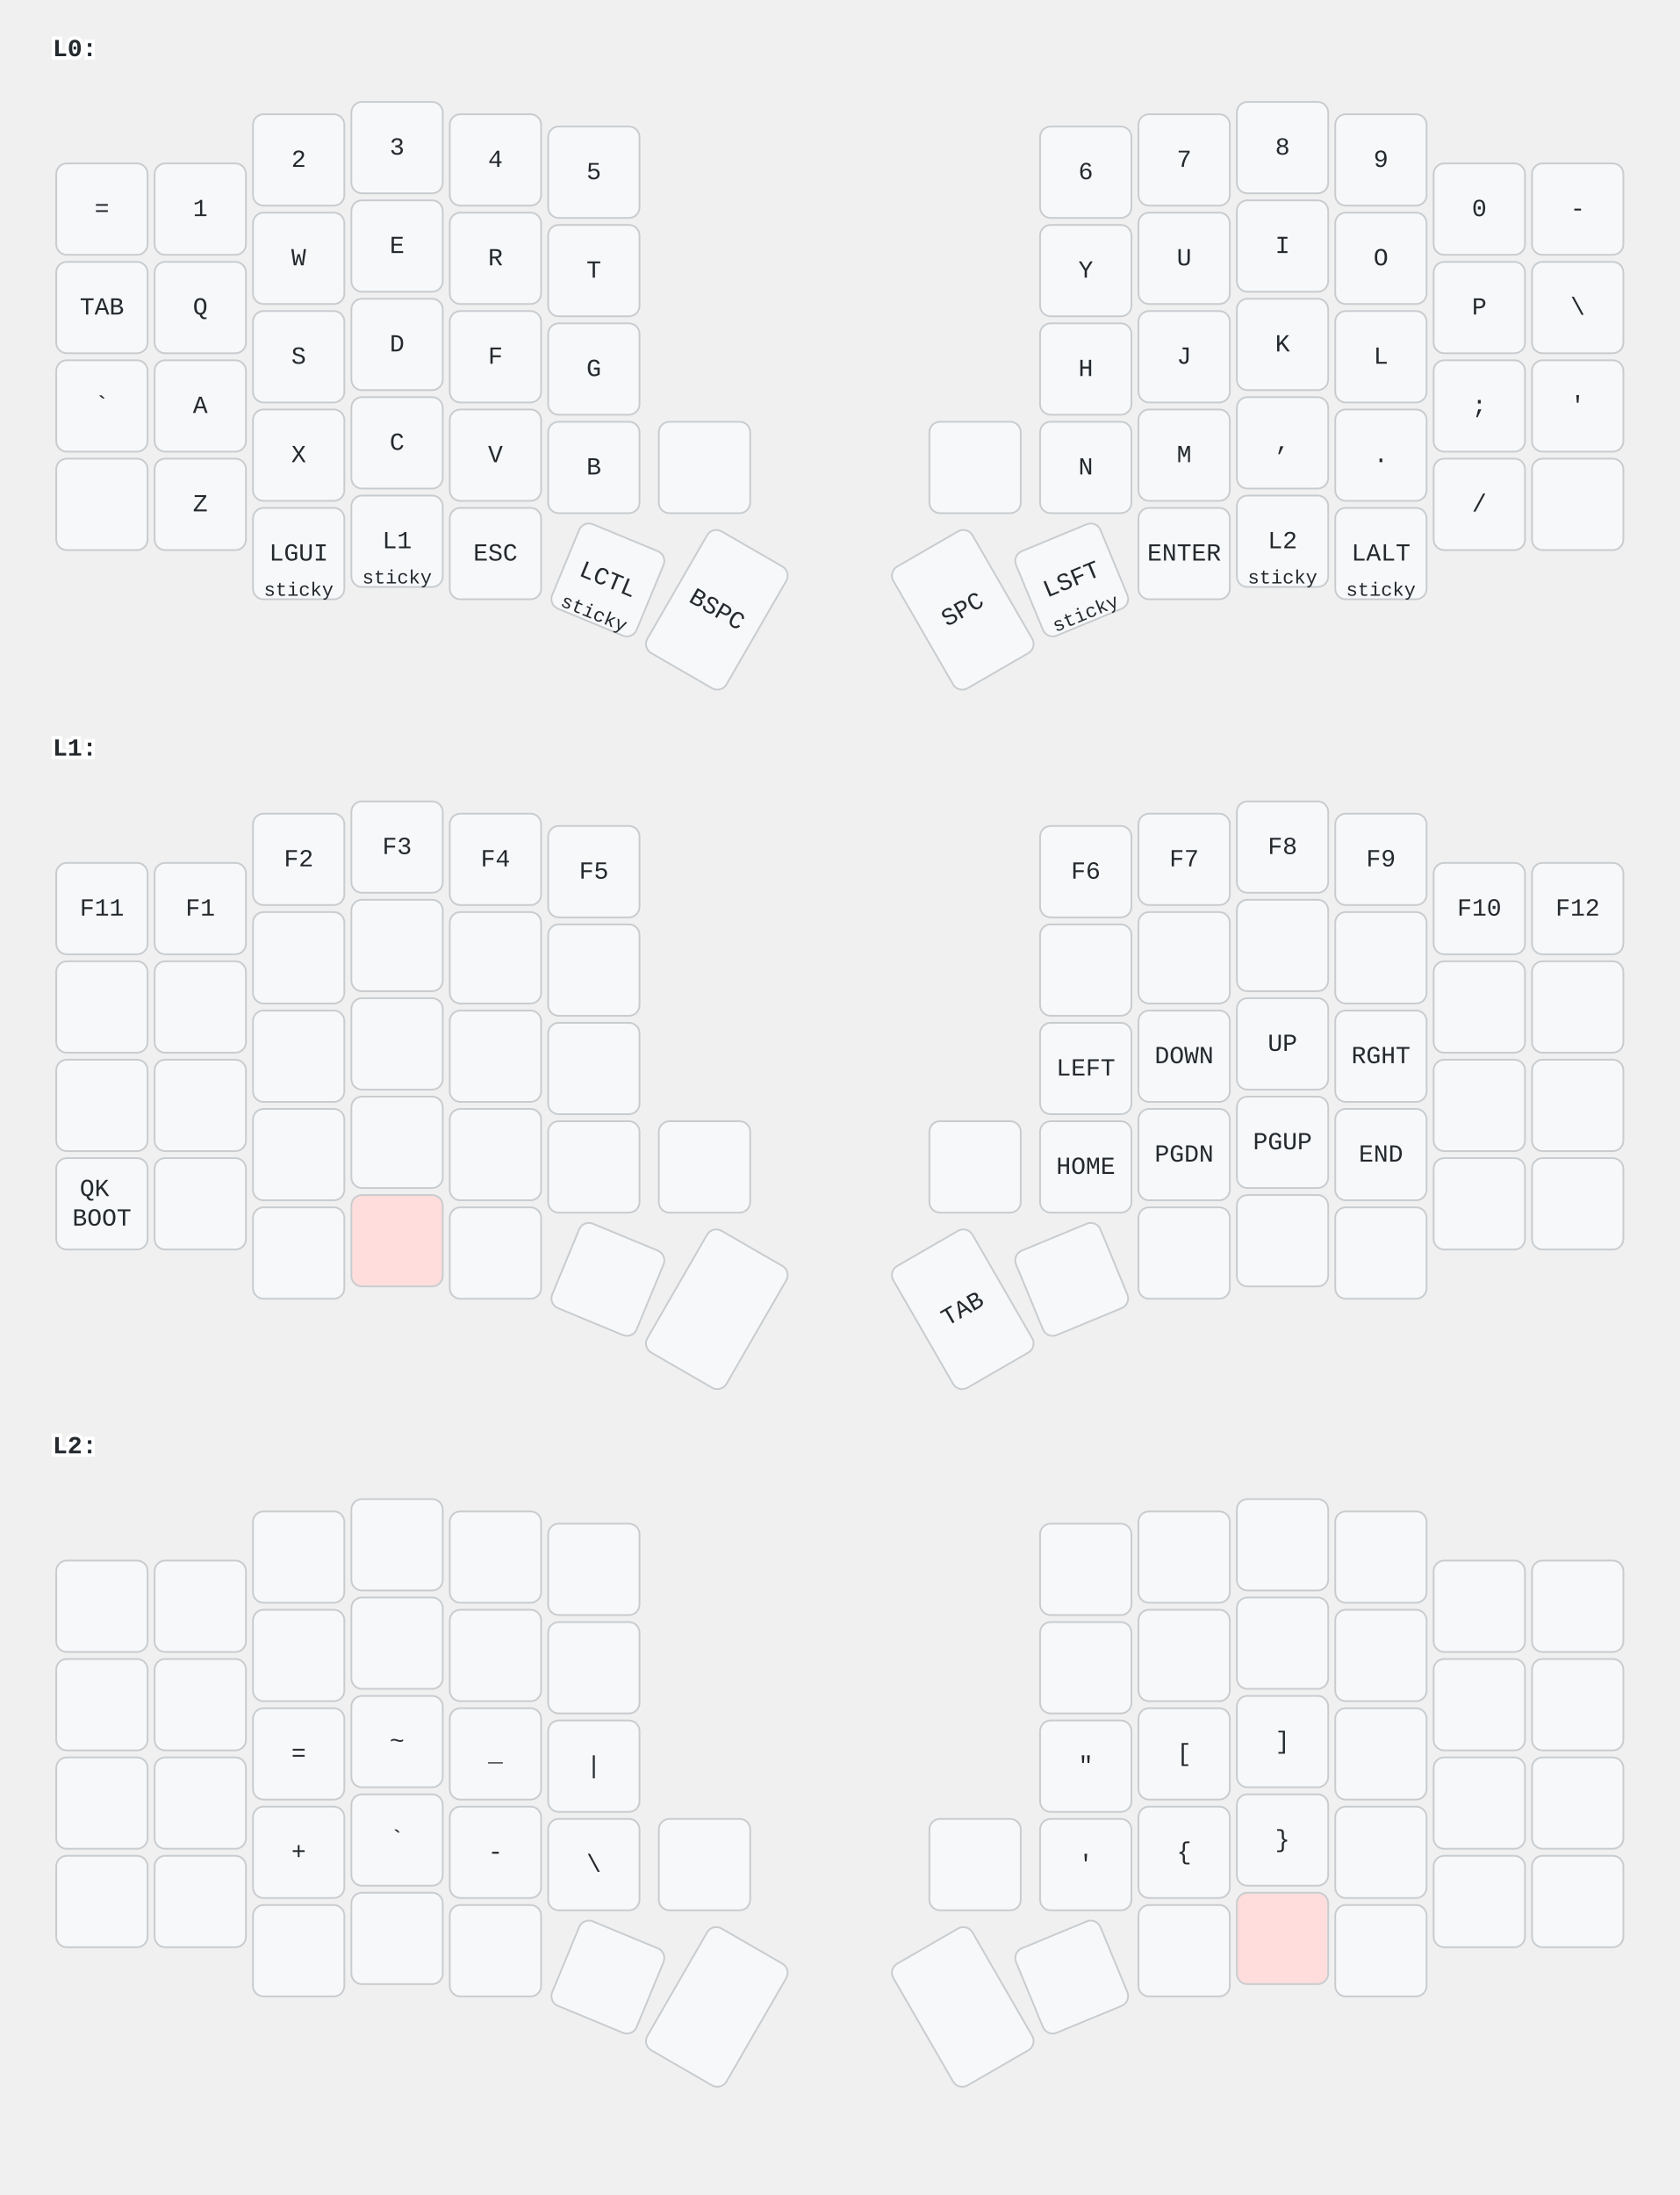
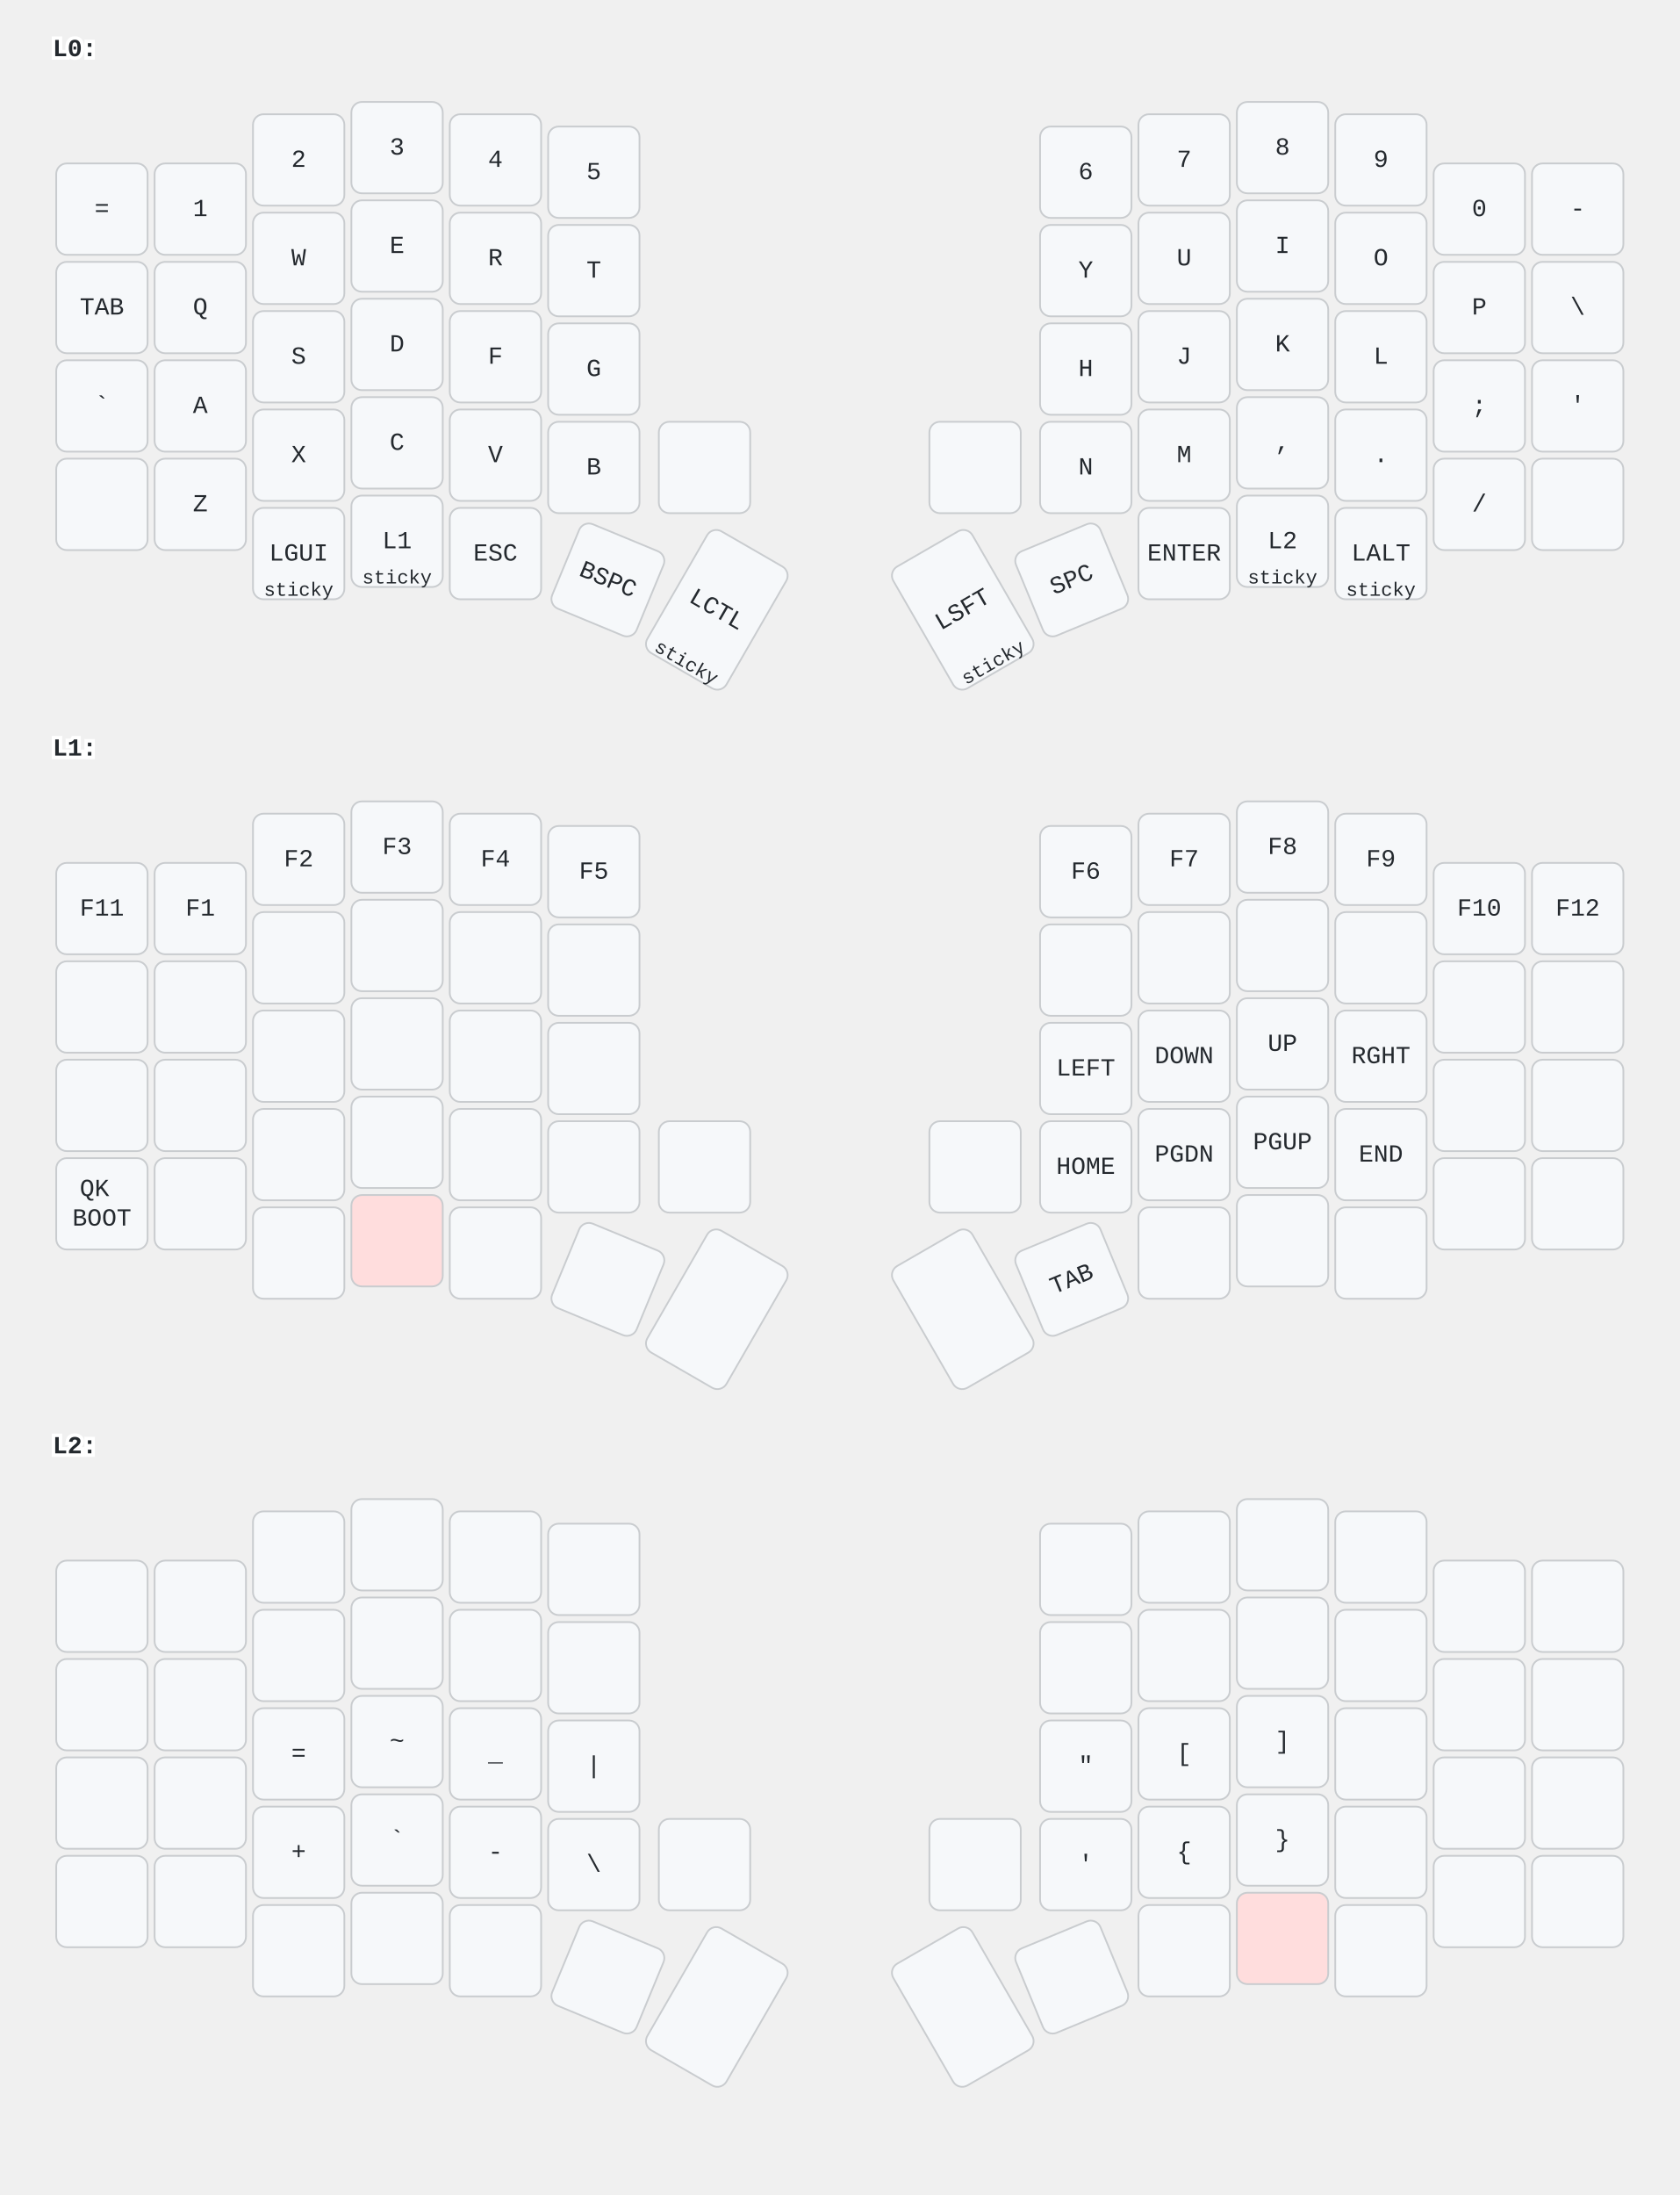
<svg xmlns="http://www.w3.org/2000/svg" width="956" height="1249" viewBox="0 0 956 1249" class="keymap">
  <style>/* inherit to force styles through use tags */
svg path {
    fill: inherit;
}

/* font and background color specifications */
svg.keymap {
    font-family: SFMono-Regular,Consolas,Liberation Mono,Menlo,monospace;
    font-size: 14px;
    font-kerning: normal;
    text-rendering: optimizeLegibility;
    fill: #24292e;
}

/* default key styling */
rect.key {
    fill: #f6f8fa;
}

rect.key, rect.combo {
    stroke: #c9cccf;
    stroke-width: 1;
}

/* default key side styling, only used is draw_key_sides is set */
rect.side {
    filter: brightness(90%);
}

/* color accent for combo boxes */
rect.combo, rect.combo-separate {
    fill: #cdf;
}

/* color accent for held keys */
rect.held, rect.combo.held {
    fill: #fdd;
}

/* color accent for ghost (optional) keys */
rect.ghost, rect.combo.ghost {
    stroke-dasharray: 4, 4;
    stroke-width: 2;
}

text {
    text-anchor: middle;
    dominant-baseline: middle;
}

/* styling for layer labels */
text.label {
    font-weight: bold;
    text-anchor: start;
    stroke: white;
    stroke-width: 4;
    paint-order: stroke;
}

/* styling for optional footer */
text.footer {
    text-anchor: end;
    dominant-baseline: auto;
    stroke: white;
    stroke-width: 4;
    paint-order: stroke;
}

/* styling for combo tap, and key hold/shifted label text */
text.combo, text.hold, text.shifted {
    font-size: 11px;
}

text.hold {
    text-anchor: middle;
    dominant-baseline: auto;
}

text.shifted {
    text-anchor: middle;
    dominant-baseline: hanging;
}

/* styling for hold/shifted label text in combo box */
text.combo.hold, text.combo.shifted {
    font-size: 8px;
}

/* lighter symbol for transparent keys */
text.trans {
    fill: #7b7e81;
}

/* styling for combo dendrons */
path.combo {
    stroke-width: 1;
    stroke: gray;
    fill: none;
}

/* Start Tabler Icons Cleanup */
/* cannot use height/width with glyphs */
.icon-tabler &gt; path {
    fill: inherit;
    stroke: inherit;
    stroke-width: 2;
}
/* hide tabler's default box */
.icon-tabler &gt; path[stroke="none"][fill="none"] {
    visibility: hidden;
}
/* End Tabler Icons Cleanup */
</style>
  <g transform="translate(30, 0)" class="layer-L0">
    <text x="0" y="28" class="label">L0:</text>
    <g transform="translate(0, 56)">
      <g transform="translate(28, 63)" class="key keypos-0">
        <rect rx="6" ry="6" x="-26" y="-26" width="52" height="52" class="key" />
        <text x="0" y="0" class="key tap">=</text>
      </g>
      <g transform="translate(84, 63)" class="key keypos-1">
        <rect rx="6" ry="6" x="-26" y="-26" width="52" height="52" class="key" />
        <text x="0" y="0" class="key tap">1</text>
      </g>
      <g transform="translate(140, 35)" class="key keypos-2">
        <rect rx="6" ry="6" x="-26" y="-26" width="52" height="52" class="key" />
        <text x="0" y="0" class="key tap">2</text>
      </g>
      <g transform="translate(196, 28)" class="key keypos-3">
        <rect rx="6" ry="6" x="-26" y="-26" width="52" height="52" class="key" />
        <text x="0" y="0" class="key tap">3</text>
      </g>
      <g transform="translate(252, 35)" class="key keypos-4">
        <rect rx="6" ry="6" x="-26" y="-26" width="52" height="52" class="key" />
        <text x="0" y="0" class="key tap">4</text>
      </g>
      <g transform="translate(308, 42)" class="key keypos-5">
        <rect rx="6" ry="6" x="-26" y="-26" width="52" height="52" class="key" />
        <text x="0" y="0" class="key tap">5</text>
      </g>
      <g transform="translate(588, 42)" class="key keypos-6">
        <rect rx="6" ry="6" x="-26" y="-26" width="52" height="52" class="key" />
        <text x="0" y="0" class="key tap">6</text>
      </g>
      <g transform="translate(644, 35)" class="key keypos-7">
        <rect rx="6" ry="6" x="-26" y="-26" width="52" height="52" class="key" />
        <text x="0" y="0" class="key tap">7</text>
      </g>
      <g transform="translate(700, 28)" class="key keypos-8">
        <rect rx="6" ry="6" x="-26" y="-26" width="52" height="52" class="key" />
        <text x="0" y="0" class="key tap">8</text>
      </g>
      <g transform="translate(756, 35)" class="key keypos-9">
        <rect rx="6" ry="6" x="-26" y="-26" width="52" height="52" class="key" />
        <text x="0" y="0" class="key tap">9</text>
      </g>
      <g transform="translate(812, 63)" class="key keypos-10">
        <rect rx="6" ry="6" x="-26" y="-26" width="52" height="52" class="key" />
        <text x="0" y="0" class="key tap">0</text>
      </g>
      <g transform="translate(868, 63)" class="key keypos-11">
        <rect rx="6" ry="6" x="-26" y="-26" width="52" height="52" class="key" />
        <text x="0" y="0" class="key tap">-</text>
      </g>
      <g transform="translate(28, 119)" class="key keypos-12">
        <rect rx="6" ry="6" x="-26" y="-26" width="52" height="52" class="key" />
        <text x="0" y="0" class="key tap">TAB</text>
      </g>
      <g transform="translate(84, 119)" class="key keypos-13">
        <rect rx="6" ry="6" x="-26" y="-26" width="52" height="52" class="key" />
        <text x="0" y="0" class="key tap">Q</text>
      </g>
      <g transform="translate(140, 91)" class="key keypos-14">
        <rect rx="6" ry="6" x="-26" y="-26" width="52" height="52" class="key" />
        <text x="0" y="0" class="key tap">W</text>
      </g>
      <g transform="translate(196, 84)" class="key keypos-15">
        <rect rx="6" ry="6" x="-26" y="-26" width="52" height="52" class="key" />
        <text x="0" y="0" class="key tap">E</text>
      </g>
      <g transform="translate(252, 91)" class="key keypos-16">
        <rect rx="6" ry="6" x="-26" y="-26" width="52" height="52" class="key" />
        <text x="0" y="0" class="key tap">R</text>
      </g>
      <g transform="translate(308, 98)" class="key keypos-17">
        <rect rx="6" ry="6" x="-26" y="-26" width="52" height="52" class="key" />
        <text x="0" y="0" class="key tap">T</text>
      </g>
      <g transform="translate(588, 98)" class="key keypos-18">
        <rect rx="6" ry="6" x="-26" y="-26" width="52" height="52" class="key" />
        <text x="0" y="0" class="key tap">Y</text>
      </g>
      <g transform="translate(644, 91)" class="key keypos-19">
        <rect rx="6" ry="6" x="-26" y="-26" width="52" height="52" class="key" />
        <text x="0" y="0" class="key tap">U</text>
      </g>
      <g transform="translate(700, 84)" class="key keypos-20">
        <rect rx="6" ry="6" x="-26" y="-26" width="52" height="52" class="key" />
        <text x="0" y="0" class="key tap">I</text>
      </g>
      <g transform="translate(756, 91)" class="key keypos-21">
        <rect rx="6" ry="6" x="-26" y="-26" width="52" height="52" class="key" />
        <text x="0" y="0" class="key tap">O</text>
      </g>
      <g transform="translate(812, 119)" class="key keypos-22">
        <rect rx="6" ry="6" x="-26" y="-26" width="52" height="52" class="key" />
        <text x="0" y="0" class="key tap">P</text>
      </g>
      <g transform="translate(868, 119)" class="key keypos-23">
        <rect rx="6" ry="6" x="-26" y="-26" width="52" height="52" class="key" />
        <text x="0" y="0" class="key tap">\</text>
      </g>
      <g transform="translate(28, 175)" class="key keypos-24">
        <rect rx="6" ry="6" x="-26" y="-26" width="52" height="52" class="key" />
        <text x="0" y="0" class="key tap">`</text>
      </g>
      <g transform="translate(84, 175)" class="key keypos-25">
        <rect rx="6" ry="6" x="-26" y="-26" width="52" height="52" class="key" />
        <text x="0" y="0" class="key tap">A</text>
      </g>
      <g transform="translate(140, 147)" class="key keypos-26">
        <rect rx="6" ry="6" x="-26" y="-26" width="52" height="52" class="key" />
        <text x="0" y="0" class="key tap">S</text>
      </g>
      <g transform="translate(196, 140)" class="key keypos-27">
        <rect rx="6" ry="6" x="-26" y="-26" width="52" height="52" class="key" />
        <text x="0" y="0" class="key tap">D</text>
      </g>
      <g transform="translate(252, 147)" class="key keypos-28">
        <rect rx="6" ry="6" x="-26" y="-26" width="52" height="52" class="key" />
        <text x="0" y="0" class="key tap">F</text>
      </g>
      <g transform="translate(308, 154)" class="key keypos-29">
        <rect rx="6" ry="6" x="-26" y="-26" width="52" height="52" class="key" />
        <text x="0" y="0" class="key tap">G</text>
      </g>
      <g transform="translate(588, 154)" class="key keypos-30">
        <rect rx="6" ry="6" x="-26" y="-26" width="52" height="52" class="key" />
        <text x="0" y="0" class="key tap">H</text>
      </g>
      <g transform="translate(644, 147)" class="key keypos-31">
        <rect rx="6" ry="6" x="-26" y="-26" width="52" height="52" class="key" />
        <text x="0" y="0" class="key tap">J</text>
      </g>
      <g transform="translate(700, 140)" class="key keypos-32">
        <rect rx="6" ry="6" x="-26" y="-26" width="52" height="52" class="key" />
        <text x="0" y="0" class="key tap">K</text>
      </g>
      <g transform="translate(756, 147)" class="key keypos-33">
        <rect rx="6" ry="6" x="-26" y="-26" width="52" height="52" class="key" />
        <text x="0" y="0" class="key tap">L</text>
      </g>
      <g transform="translate(812, 175)" class="key keypos-34">
        <rect rx="6" ry="6" x="-26" y="-26" width="52" height="52" class="key" />
        <text x="0" y="0" class="key tap">;</text>
      </g>
      <g transform="translate(868, 175)" class="key keypos-35">
        <rect rx="6" ry="6" x="-26" y="-26" width="52" height="52" class="key" />
        <text x="0" y="0" class="key tap">'</text>
      </g>
      <g transform="translate(28, 231)" class="key keypos-36">
        <rect rx="6" ry="6" x="-26" y="-26" width="52" height="52" class="key" />
      </g>
      <g transform="translate(84, 231)" class="key keypos-37">
        <rect rx="6" ry="6" x="-26" y="-26" width="52" height="52" class="key" />
        <text x="0" y="0" class="key tap">Z</text>
      </g>
      <g transform="translate(140, 203)" class="key keypos-38">
        <rect rx="6" ry="6" x="-26" y="-26" width="52" height="52" class="key" />
        <text x="0" y="0" class="key tap">X</text>
      </g>
      <g transform="translate(196, 196)" class="key keypos-39">
        <rect rx="6" ry="6" x="-26" y="-26" width="52" height="52" class="key" />
        <text x="0" y="0" class="key tap">C</text>
      </g>
      <g transform="translate(252, 203)" class="key keypos-40">
        <rect rx="6" ry="6" x="-26" y="-26" width="52" height="52" class="key" />
        <text x="0" y="0" class="key tap">V</text>
      </g>
      <g transform="translate(308, 210)" class="key keypos-41">
        <rect rx="6" ry="6" x="-26" y="-26" width="52" height="52" class="key" />
        <text x="0" y="0" class="key tap">B</text>
      </g>
      <g transform="translate(371, 210)" class="key keypos-42">
        <rect rx="6" ry="6" x="-26" y="-26" width="52" height="52" class="key" />
      </g>
      <g transform="translate(525, 210)" class="key keypos-43">
        <rect rx="6" ry="6" x="-26" y="-26" width="52" height="52" class="key" />
      </g>
      <g transform="translate(588, 210)" class="key keypos-44">
        <rect rx="6" ry="6" x="-26" y="-26" width="52" height="52" class="key" />
        <text x="0" y="0" class="key tap">N</text>
      </g>
      <g transform="translate(644, 203)" class="key keypos-45">
        <rect rx="6" ry="6" x="-26" y="-26" width="52" height="52" class="key" />
        <text x="0" y="0" class="key tap">M</text>
      </g>
      <g transform="translate(700, 196)" class="key keypos-46">
        <rect rx="6" ry="6" x="-26" y="-26" width="52" height="52" class="key" />
        <text x="0" y="0" class="key tap">,</text>
      </g>
      <g transform="translate(756, 203)" class="key keypos-47">
        <rect rx="6" ry="6" x="-26" y="-26" width="52" height="52" class="key" />
        <text x="0" y="0" class="key tap">.</text>
      </g>
      <g transform="translate(812, 231)" class="key keypos-48">
        <rect rx="6" ry="6" x="-26" y="-26" width="52" height="52" class="key" />
        <text x="0" y="0" class="key tap">/</text>
      </g>
      <g transform="translate(868, 231)" class="key keypos-49">
        <rect rx="6" ry="6" x="-26" y="-26" width="52" height="52" class="key" />
      </g>
      <g transform="translate(140, 259)" class="key keypos-50">
        <rect rx="6" ry="6" x="-26" y="-26" width="52" height="52" class="key" />
        <text x="0" y="0" class="key tap">LGUI</text>
        <text x="0" y="24" class="key hold">sticky</text>
      </g>
      <g transform="translate(196, 252)" class="key keypos-51">
        <rect rx="6" ry="6" x="-26" y="-26" width="52" height="52" class="key" />
        <text x="0" y="0" class="key tap">L1</text>
        <text x="0" y="24" class="key hold">sticky</text>
      </g>
      <g transform="translate(252, 259)" class="key keypos-52">
        <rect rx="6" ry="6" x="-26" y="-26" width="52" height="52" class="key" />
        <text x="0" y="0" class="key tap">ESC</text>
      </g>
      <g transform="translate(316, 274) rotate(22.5)" class="key keypos-53">
        <rect rx="6" ry="6" x="-26" y="-26" width="52" height="52" class="key" />
-         <text x="0" y="0" class="key tap">LCTL</text>
-         <text x="0" y="24" class="key hold">sticky</text>
+         <text x="0" y="0" class="key tap">BSPC</text>
      </g>
      <g transform="translate(378, 291) rotate(30.0)" class="key keypos-54">
        <rect rx="6" ry="6" x="-26" y="-40" width="52" height="80" class="key" />
-         <text x="0" y="0" class="key tap">BSPC</text>
+         <text x="0" y="0" class="key tap">LCTL</text>
+         <text x="0" y="38" class="key hold">sticky</text>
      </g>
      <g transform="translate(518, 291) rotate(-30.0)" class="key keypos-55">
        <rect rx="6" ry="6" x="-26" y="-40" width="52" height="80" class="key" />
+         <text x="0" y="0" class="key tap">LSFT</text>
+         <text x="0" y="38" class="key hold">sticky</text>
+       </g>
+       <g transform="translate(580, 274) rotate(-22.5)" class="key keypos-56">
+         <rect rx="6" ry="6" x="-26" y="-26" width="52" height="52" class="key" />
        <text x="0" y="0" class="key tap">SPC</text>
-       </g>
-       <g transform="translate(580, 274) rotate(-22.5)" class="key keypos-56">
-         <rect rx="6" ry="6" x="-26" y="-26" width="52" height="52" class="key" />
-         <text x="0" y="0" class="key tap">LSFT</text>
-         <text x="0" y="24" class="key hold">sticky</text>
      </g>
      <g transform="translate(644, 259)" class="key keypos-57">
        <rect rx="6" ry="6" x="-26" y="-26" width="52" height="52" class="key" />
        <text x="0" y="0" class="key tap">ENTER</text>
      </g>
      <g transform="translate(700, 252)" class="key keypos-58">
        <rect rx="6" ry="6" x="-26" y="-26" width="52" height="52" class="key" />
        <text x="0" y="0" class="key tap">L2</text>
        <text x="0" y="24" class="key hold">sticky</text>
      </g>
      <g transform="translate(756, 259)" class="key keypos-59">
        <rect rx="6" ry="6" x="-26" y="-26" width="52" height="52" class="key" />
        <text x="0" y="0" class="key tap">LALT</text>
        <text x="0" y="24" class="key hold">sticky</text>
      </g>
    </g>
  </g>
  <g transform="translate(30, 398)" class="layer-L1">
    <text x="0" y="28" class="label">L1:</text>
    <g transform="translate(0, 56)">
      <g transform="translate(28, 63)" class="key keypos-0">
        <rect rx="6" ry="6" x="-26" y="-26" width="52" height="52" class="key" />
        <text x="0" y="0" class="key tap">F11</text>
      </g>
      <g transform="translate(84, 63)" class="key keypos-1">
        <rect rx="6" ry="6" x="-26" y="-26" width="52" height="52" class="key" />
        <text x="0" y="0" class="key tap">F1</text>
      </g>
      <g transform="translate(140, 35)" class="key keypos-2">
        <rect rx="6" ry="6" x="-26" y="-26" width="52" height="52" class="key" />
        <text x="0" y="0" class="key tap">F2</text>
      </g>
      <g transform="translate(196, 28)" class="key keypos-3">
        <rect rx="6" ry="6" x="-26" y="-26" width="52" height="52" class="key" />
        <text x="0" y="0" class="key tap">F3</text>
      </g>
      <g transform="translate(252, 35)" class="key keypos-4">
        <rect rx="6" ry="6" x="-26" y="-26" width="52" height="52" class="key" />
        <text x="0" y="0" class="key tap">F4</text>
      </g>
      <g transform="translate(308, 42)" class="key keypos-5">
        <rect rx="6" ry="6" x="-26" y="-26" width="52" height="52" class="key" />
        <text x="0" y="0" class="key tap">F5</text>
      </g>
      <g transform="translate(588, 42)" class="key keypos-6">
        <rect rx="6" ry="6" x="-26" y="-26" width="52" height="52" class="key" />
        <text x="0" y="0" class="key tap">F6</text>
      </g>
      <g transform="translate(644, 35)" class="key keypos-7">
        <rect rx="6" ry="6" x="-26" y="-26" width="52" height="52" class="key" />
        <text x="0" y="0" class="key tap">F7</text>
      </g>
      <g transform="translate(700, 28)" class="key keypos-8">
        <rect rx="6" ry="6" x="-26" y="-26" width="52" height="52" class="key" />
        <text x="0" y="0" class="key tap">F8</text>
      </g>
      <g transform="translate(756, 35)" class="key keypos-9">
        <rect rx="6" ry="6" x="-26" y="-26" width="52" height="52" class="key" />
        <text x="0" y="0" class="key tap">F9</text>
      </g>
      <g transform="translate(812, 63)" class="key keypos-10">
        <rect rx="6" ry="6" x="-26" y="-26" width="52" height="52" class="key" />
        <text x="0" y="0" class="key tap">F10</text>
      </g>
      <g transform="translate(868, 63)" class="key keypos-11">
        <rect rx="6" ry="6" x="-26" y="-26" width="52" height="52" class="key" />
        <text x="0" y="0" class="key tap">F12</text>
      </g>
      <g transform="translate(28, 119)" class="key keypos-12">
        <rect rx="6" ry="6" x="-26" y="-26" width="52" height="52" class="key" />
      </g>
      <g transform="translate(84, 119)" class="key keypos-13">
        <rect rx="6" ry="6" x="-26" y="-26" width="52" height="52" class="key" />
      </g>
      <g transform="translate(140, 91)" class="key keypos-14">
        <rect rx="6" ry="6" x="-26" y="-26" width="52" height="52" class="key" />
      </g>
      <g transform="translate(196, 84)" class="key keypos-15">
        <rect rx="6" ry="6" x="-26" y="-26" width="52" height="52" class="key" />
      </g>
      <g transform="translate(252, 91)" class="key keypos-16">
        <rect rx="6" ry="6" x="-26" y="-26" width="52" height="52" class="key" />
      </g>
      <g transform="translate(308, 98)" class="key keypos-17">
        <rect rx="6" ry="6" x="-26" y="-26" width="52" height="52" class="key" />
      </g>
      <g transform="translate(588, 98)" class="key keypos-18">
        <rect rx="6" ry="6" x="-26" y="-26" width="52" height="52" class="key" />
      </g>
      <g transform="translate(644, 91)" class="key keypos-19">
        <rect rx="6" ry="6" x="-26" y="-26" width="52" height="52" class="key" />
      </g>
      <g transform="translate(700, 84)" class="key keypos-20">
        <rect rx="6" ry="6" x="-26" y="-26" width="52" height="52" class="key" />
      </g>
      <g transform="translate(756, 91)" class="key keypos-21">
        <rect rx="6" ry="6" x="-26" y="-26" width="52" height="52" class="key" />
      </g>
      <g transform="translate(812, 119)" class="key keypos-22">
        <rect rx="6" ry="6" x="-26" y="-26" width="52" height="52" class="key" />
      </g>
      <g transform="translate(868, 119)" class="key keypos-23">
        <rect rx="6" ry="6" x="-26" y="-26" width="52" height="52" class="key" />
      </g>
      <g transform="translate(28, 175)" class="key keypos-24">
        <rect rx="6" ry="6" x="-26" y="-26" width="52" height="52" class="key" />
      </g>
      <g transform="translate(84, 175)" class="key keypos-25">
        <rect rx="6" ry="6" x="-26" y="-26" width="52" height="52" class="key" />
      </g>
      <g transform="translate(140, 147)" class="key keypos-26">
        <rect rx="6" ry="6" x="-26" y="-26" width="52" height="52" class="key" />
      </g>
      <g transform="translate(196, 140)" class="key keypos-27">
        <rect rx="6" ry="6" x="-26" y="-26" width="52" height="52" class="key" />
      </g>
      <g transform="translate(252, 147)" class="key keypos-28">
        <rect rx="6" ry="6" x="-26" y="-26" width="52" height="52" class="key" />
      </g>
      <g transform="translate(308, 154)" class="key keypos-29">
        <rect rx="6" ry="6" x="-26" y="-26" width="52" height="52" class="key" />
      </g>
      <g transform="translate(588, 154)" class="key keypos-30">
        <rect rx="6" ry="6" x="-26" y="-26" width="52" height="52" class="key" />
        <text x="0" y="0" class="key tap">LEFT</text>
      </g>
      <g transform="translate(644, 147)" class="key keypos-31">
        <rect rx="6" ry="6" x="-26" y="-26" width="52" height="52" class="key" />
        <text x="0" y="0" class="key tap">DOWN</text>
      </g>
      <g transform="translate(700, 140)" class="key keypos-32">
        <rect rx="6" ry="6" x="-26" y="-26" width="52" height="52" class="key" />
        <text x="0" y="0" class="key tap">UP</text>
      </g>
      <g transform="translate(756, 147)" class="key keypos-33">
        <rect rx="6" ry="6" x="-26" y="-26" width="52" height="52" class="key" />
        <text x="0" y="0" class="key tap">RGHT</text>
      </g>
      <g transform="translate(812, 175)" class="key keypos-34">
        <rect rx="6" ry="6" x="-26" y="-26" width="52" height="52" class="key" />
      </g>
      <g transform="translate(868, 175)" class="key keypos-35">
        <rect rx="6" ry="6" x="-26" y="-26" width="52" height="52" class="key" />
      </g>
      <g transform="translate(28, 231)" class="key keypos-36">
        <rect rx="6" ry="6" x="-26" y="-26" width="52" height="52" class="key" />
        <text x="0" y="0" class="key tap">
          <tspan x="0" dy="-0.6em">QK</tspan>
          <tspan x="0" dy="1.2em">BOOT</tspan>
        </text>
      </g>
      <g transform="translate(84, 231)" class="key keypos-37">
        <rect rx="6" ry="6" x="-26" y="-26" width="52" height="52" class="key" />
      </g>
      <g transform="translate(140, 203)" class="key keypos-38">
        <rect rx="6" ry="6" x="-26" y="-26" width="52" height="52" class="key" />
      </g>
      <g transform="translate(196, 196)" class="key keypos-39">
        <rect rx="6" ry="6" x="-26" y="-26" width="52" height="52" class="key" />
      </g>
      <g transform="translate(252, 203)" class="key keypos-40">
        <rect rx="6" ry="6" x="-26" y="-26" width="52" height="52" class="key" />
      </g>
      <g transform="translate(308, 210)" class="key keypos-41">
        <rect rx="6" ry="6" x="-26" y="-26" width="52" height="52" class="key" />
      </g>
      <g transform="translate(371, 210)" class="key keypos-42">
        <rect rx="6" ry="6" x="-26" y="-26" width="52" height="52" class="key" />
      </g>
      <g transform="translate(525, 210)" class="key keypos-43">
        <rect rx="6" ry="6" x="-26" y="-26" width="52" height="52" class="key" />
      </g>
      <g transform="translate(588, 210)" class="key keypos-44">
        <rect rx="6" ry="6" x="-26" y="-26" width="52" height="52" class="key" />
        <text x="0" y="0" class="key tap">HOME</text>
      </g>
      <g transform="translate(644, 203)" class="key keypos-45">
        <rect rx="6" ry="6" x="-26" y="-26" width="52" height="52" class="key" />
        <text x="0" y="0" class="key tap">PGDN</text>
      </g>
      <g transform="translate(700, 196)" class="key keypos-46">
        <rect rx="6" ry="6" x="-26" y="-26" width="52" height="52" class="key" />
        <text x="0" y="0" class="key tap">PGUP</text>
      </g>
      <g transform="translate(756, 203)" class="key keypos-47">
        <rect rx="6" ry="6" x="-26" y="-26" width="52" height="52" class="key" />
        <text x="0" y="0" class="key tap">END</text>
      </g>
      <g transform="translate(812, 231)" class="key keypos-48">
        <rect rx="6" ry="6" x="-26" y="-26" width="52" height="52" class="key" />
      </g>
      <g transform="translate(868, 231)" class="key keypos-49">
        <rect rx="6" ry="6" x="-26" y="-26" width="52" height="52" class="key" />
      </g>
      <g transform="translate(140, 259)" class="key keypos-50">
        <rect rx="6" ry="6" x="-26" y="-26" width="52" height="52" class="key" />
      </g>
      <g transform="translate(196, 252)" class="key held keypos-51">
        <rect rx="6" ry="6" x="-26" y="-26" width="52" height="52" class="key held" />
      </g>
      <g transform="translate(252, 259)" class="key keypos-52">
        <rect rx="6" ry="6" x="-26" y="-26" width="52" height="52" class="key" />
      </g>
      <g transform="translate(316, 274) rotate(22.5)" class="key keypos-53">
        <rect rx="6" ry="6" x="-26" y="-26" width="52" height="52" class="key" />
      </g>
      <g transform="translate(378, 291) rotate(30.0)" class="key keypos-54">
        <rect rx="6" ry="6" x="-26" y="-40" width="52" height="80" class="key" />
      </g>
      <g transform="translate(518, 291) rotate(-30.0)" class="key keypos-55">
        <rect rx="6" ry="6" x="-26" y="-40" width="52" height="80" class="key" />
+       </g>
+       <g transform="translate(580, 274) rotate(-22.5)" class="key keypos-56">
+         <rect rx="6" ry="6" x="-26" y="-26" width="52" height="52" class="key" />
        <text x="0" y="0" class="key tap">TAB</text>
-       </g>
-       <g transform="translate(580, 274) rotate(-22.5)" class="key keypos-56">
-         <rect rx="6" ry="6" x="-26" y="-26" width="52" height="52" class="key" />
      </g>
      <g transform="translate(644, 259)" class="key keypos-57">
        <rect rx="6" ry="6" x="-26" y="-26" width="52" height="52" class="key" />
      </g>
      <g transform="translate(700, 252)" class="key keypos-58">
        <rect rx="6" ry="6" x="-26" y="-26" width="52" height="52" class="key" />
      </g>
      <g transform="translate(756, 259)" class="key keypos-59">
        <rect rx="6" ry="6" x="-26" y="-26" width="52" height="52" class="key" />
      </g>
    </g>
  </g>
  <g transform="translate(30, 795)" class="layer-L2">
    <text x="0" y="28" class="label">L2:</text>
    <g transform="translate(0, 56)">
      <g transform="translate(28, 63)" class="key keypos-0">
        <rect rx="6" ry="6" x="-26" y="-26" width="52" height="52" class="key" />
      </g>
      <g transform="translate(84, 63)" class="key keypos-1">
        <rect rx="6" ry="6" x="-26" y="-26" width="52" height="52" class="key" />
      </g>
      <g transform="translate(140, 35)" class="key keypos-2">
        <rect rx="6" ry="6" x="-26" y="-26" width="52" height="52" class="key" />
      </g>
      <g transform="translate(196, 28)" class="key keypos-3">
        <rect rx="6" ry="6" x="-26" y="-26" width="52" height="52" class="key" />
      </g>
      <g transform="translate(252, 35)" class="key keypos-4">
        <rect rx="6" ry="6" x="-26" y="-26" width="52" height="52" class="key" />
      </g>
      <g transform="translate(308, 42)" class="key keypos-5">
        <rect rx="6" ry="6" x="-26" y="-26" width="52" height="52" class="key" />
      </g>
      <g transform="translate(588, 42)" class="key keypos-6">
        <rect rx="6" ry="6" x="-26" y="-26" width="52" height="52" class="key" />
      </g>
      <g transform="translate(644, 35)" class="key keypos-7">
        <rect rx="6" ry="6" x="-26" y="-26" width="52" height="52" class="key" />
      </g>
      <g transform="translate(700, 28)" class="key keypos-8">
        <rect rx="6" ry="6" x="-26" y="-26" width="52" height="52" class="key" />
      </g>
      <g transform="translate(756, 35)" class="key keypos-9">
        <rect rx="6" ry="6" x="-26" y="-26" width="52" height="52" class="key" />
      </g>
      <g transform="translate(812, 63)" class="key keypos-10">
        <rect rx="6" ry="6" x="-26" y="-26" width="52" height="52" class="key" />
      </g>
      <g transform="translate(868, 63)" class="key keypos-11">
        <rect rx="6" ry="6" x="-26" y="-26" width="52" height="52" class="key" />
      </g>
      <g transform="translate(28, 119)" class="key keypos-12">
        <rect rx="6" ry="6" x="-26" y="-26" width="52" height="52" class="key" />
      </g>
      <g transform="translate(84, 119)" class="key keypos-13">
        <rect rx="6" ry="6" x="-26" y="-26" width="52" height="52" class="key" />
      </g>
      <g transform="translate(140, 91)" class="key keypos-14">
        <rect rx="6" ry="6" x="-26" y="-26" width="52" height="52" class="key" />
      </g>
      <g transform="translate(196, 84)" class="key keypos-15">
        <rect rx="6" ry="6" x="-26" y="-26" width="52" height="52" class="key" />
      </g>
      <g transform="translate(252, 91)" class="key keypos-16">
        <rect rx="6" ry="6" x="-26" y="-26" width="52" height="52" class="key" />
      </g>
      <g transform="translate(308, 98)" class="key keypos-17">
        <rect rx="6" ry="6" x="-26" y="-26" width="52" height="52" class="key" />
      </g>
      <g transform="translate(588, 98)" class="key keypos-18">
        <rect rx="6" ry="6" x="-26" y="-26" width="52" height="52" class="key" />
      </g>
      <g transform="translate(644, 91)" class="key keypos-19">
        <rect rx="6" ry="6" x="-26" y="-26" width="52" height="52" class="key" />
      </g>
      <g transform="translate(700, 84)" class="key keypos-20">
        <rect rx="6" ry="6" x="-26" y="-26" width="52" height="52" class="key" />
      </g>
      <g transform="translate(756, 91)" class="key keypos-21">
        <rect rx="6" ry="6" x="-26" y="-26" width="52" height="52" class="key" />
      </g>
      <g transform="translate(812, 119)" class="key keypos-22">
        <rect rx="6" ry="6" x="-26" y="-26" width="52" height="52" class="key" />
      </g>
      <g transform="translate(868, 119)" class="key keypos-23">
        <rect rx="6" ry="6" x="-26" y="-26" width="52" height="52" class="key" />
      </g>
      <g transform="translate(28, 175)" class="key keypos-24">
        <rect rx="6" ry="6" x="-26" y="-26" width="52" height="52" class="key" />
      </g>
      <g transform="translate(84, 175)" class="key keypos-25">
        <rect rx="6" ry="6" x="-26" y="-26" width="52" height="52" class="key" />
      </g>
      <g transform="translate(140, 147)" class="key keypos-26">
        <rect rx="6" ry="6" x="-26" y="-26" width="52" height="52" class="key" />
        <text x="0" y="0" class="key tap">=</text>
      </g>
      <g transform="translate(196, 140)" class="key keypos-27">
        <rect rx="6" ry="6" x="-26" y="-26" width="52" height="52" class="key" />
        <text x="0" y="0" class="key tap">~</text>
      </g>
      <g transform="translate(252, 147)" class="key keypos-28">
        <rect rx="6" ry="6" x="-26" y="-26" width="52" height="52" class="key" />
        <text x="0" y="0" class="key tap">_</text>
      </g>
      <g transform="translate(308, 154)" class="key keypos-29">
        <rect rx="6" ry="6" x="-26" y="-26" width="52" height="52" class="key" />
        <text x="0" y="0" class="key tap">|</text>
      </g>
      <g transform="translate(588, 154)" class="key keypos-30">
        <rect rx="6" ry="6" x="-26" y="-26" width="52" height="52" class="key" />
        <text x="0" y="0" class="key tap">"</text>
      </g>
      <g transform="translate(644, 147)" class="key keypos-31">
        <rect rx="6" ry="6" x="-26" y="-26" width="52" height="52" class="key" />
        <text x="0" y="0" class="key tap">[</text>
      </g>
      <g transform="translate(700, 140)" class="key keypos-32">
        <rect rx="6" ry="6" x="-26" y="-26" width="52" height="52" class="key" />
        <text x="0" y="0" class="key tap">]</text>
      </g>
      <g transform="translate(756, 147)" class="key keypos-33">
        <rect rx="6" ry="6" x="-26" y="-26" width="52" height="52" class="key" />
      </g>
      <g transform="translate(812, 175)" class="key keypos-34">
        <rect rx="6" ry="6" x="-26" y="-26" width="52" height="52" class="key" />
      </g>
      <g transform="translate(868, 175)" class="key keypos-35">
        <rect rx="6" ry="6" x="-26" y="-26" width="52" height="52" class="key" />
      </g>
      <g transform="translate(28, 231)" class="key keypos-36">
        <rect rx="6" ry="6" x="-26" y="-26" width="52" height="52" class="key" />
      </g>
      <g transform="translate(84, 231)" class="key keypos-37">
        <rect rx="6" ry="6" x="-26" y="-26" width="52" height="52" class="key" />
      </g>
      <g transform="translate(140, 203)" class="key keypos-38">
        <rect rx="6" ry="6" x="-26" y="-26" width="52" height="52" class="key" />
        <text x="0" y="0" class="key tap">+</text>
      </g>
      <g transform="translate(196, 196)" class="key keypos-39">
        <rect rx="6" ry="6" x="-26" y="-26" width="52" height="52" class="key" />
        <text x="0" y="0" class="key tap">`</text>
      </g>
      <g transform="translate(252, 203)" class="key keypos-40">
        <rect rx="6" ry="6" x="-26" y="-26" width="52" height="52" class="key" />
        <text x="0" y="0" class="key tap">-</text>
      </g>
      <g transform="translate(308, 210)" class="key keypos-41">
        <rect rx="6" ry="6" x="-26" y="-26" width="52" height="52" class="key" />
        <text x="0" y="0" class="key tap">\</text>
      </g>
      <g transform="translate(371, 210)" class="key keypos-42">
        <rect rx="6" ry="6" x="-26" y="-26" width="52" height="52" class="key" />
      </g>
      <g transform="translate(525, 210)" class="key keypos-43">
        <rect rx="6" ry="6" x="-26" y="-26" width="52" height="52" class="key" />
      </g>
      <g transform="translate(588, 210)" class="key keypos-44">
        <rect rx="6" ry="6" x="-26" y="-26" width="52" height="52" class="key" />
        <text x="0" y="0" class="key tap">'</text>
      </g>
      <g transform="translate(644, 203)" class="key keypos-45">
        <rect rx="6" ry="6" x="-26" y="-26" width="52" height="52" class="key" />
        <text x="0" y="0" class="key tap">{</text>
      </g>
      <g transform="translate(700, 196)" class="key keypos-46">
        <rect rx="6" ry="6" x="-26" y="-26" width="52" height="52" class="key" />
        <text x="0" y="0" class="key tap">}</text>
      </g>
      <g transform="translate(756, 203)" class="key keypos-47">
        <rect rx="6" ry="6" x="-26" y="-26" width="52" height="52" class="key" />
      </g>
      <g transform="translate(812, 231)" class="key keypos-48">
        <rect rx="6" ry="6" x="-26" y="-26" width="52" height="52" class="key" />
      </g>
      <g transform="translate(868, 231)" class="key keypos-49">
        <rect rx="6" ry="6" x="-26" y="-26" width="52" height="52" class="key" />
      </g>
      <g transform="translate(140, 259)" class="key keypos-50">
        <rect rx="6" ry="6" x="-26" y="-26" width="52" height="52" class="key" />
      </g>
      <g transform="translate(196, 252)" class="key keypos-51">
        <rect rx="6" ry="6" x="-26" y="-26" width="52" height="52" class="key" />
      </g>
      <g transform="translate(252, 259)" class="key keypos-52">
        <rect rx="6" ry="6" x="-26" y="-26" width="52" height="52" class="key" />
      </g>
      <g transform="translate(316, 274) rotate(22.5)" class="key keypos-53">
        <rect rx="6" ry="6" x="-26" y="-26" width="52" height="52" class="key" />
      </g>
      <g transform="translate(378, 291) rotate(30.0)" class="key keypos-54">
        <rect rx="6" ry="6" x="-26" y="-40" width="52" height="80" class="key" />
      </g>
      <g transform="translate(518, 291) rotate(-30.0)" class="key keypos-55">
        <rect rx="6" ry="6" x="-26" y="-40" width="52" height="80" class="key" />
      </g>
      <g transform="translate(580, 274) rotate(-22.5)" class="key keypos-56">
        <rect rx="6" ry="6" x="-26" y="-26" width="52" height="52" class="key" />
      </g>
      <g transform="translate(644, 259)" class="key keypos-57">
        <rect rx="6" ry="6" x="-26" y="-26" width="52" height="52" class="key" />
      </g>
      <g transform="translate(700, 252)" class="key held keypos-58">
        <rect rx="6" ry="6" x="-26" y="-26" width="52" height="52" class="key held" />
      </g>
      <g transform="translate(756, 259)" class="key keypos-59">
        <rect rx="6" ry="6" x="-26" y="-26" width="52" height="52" class="key" />
      </g>
    </g>
  </g>
</svg>
